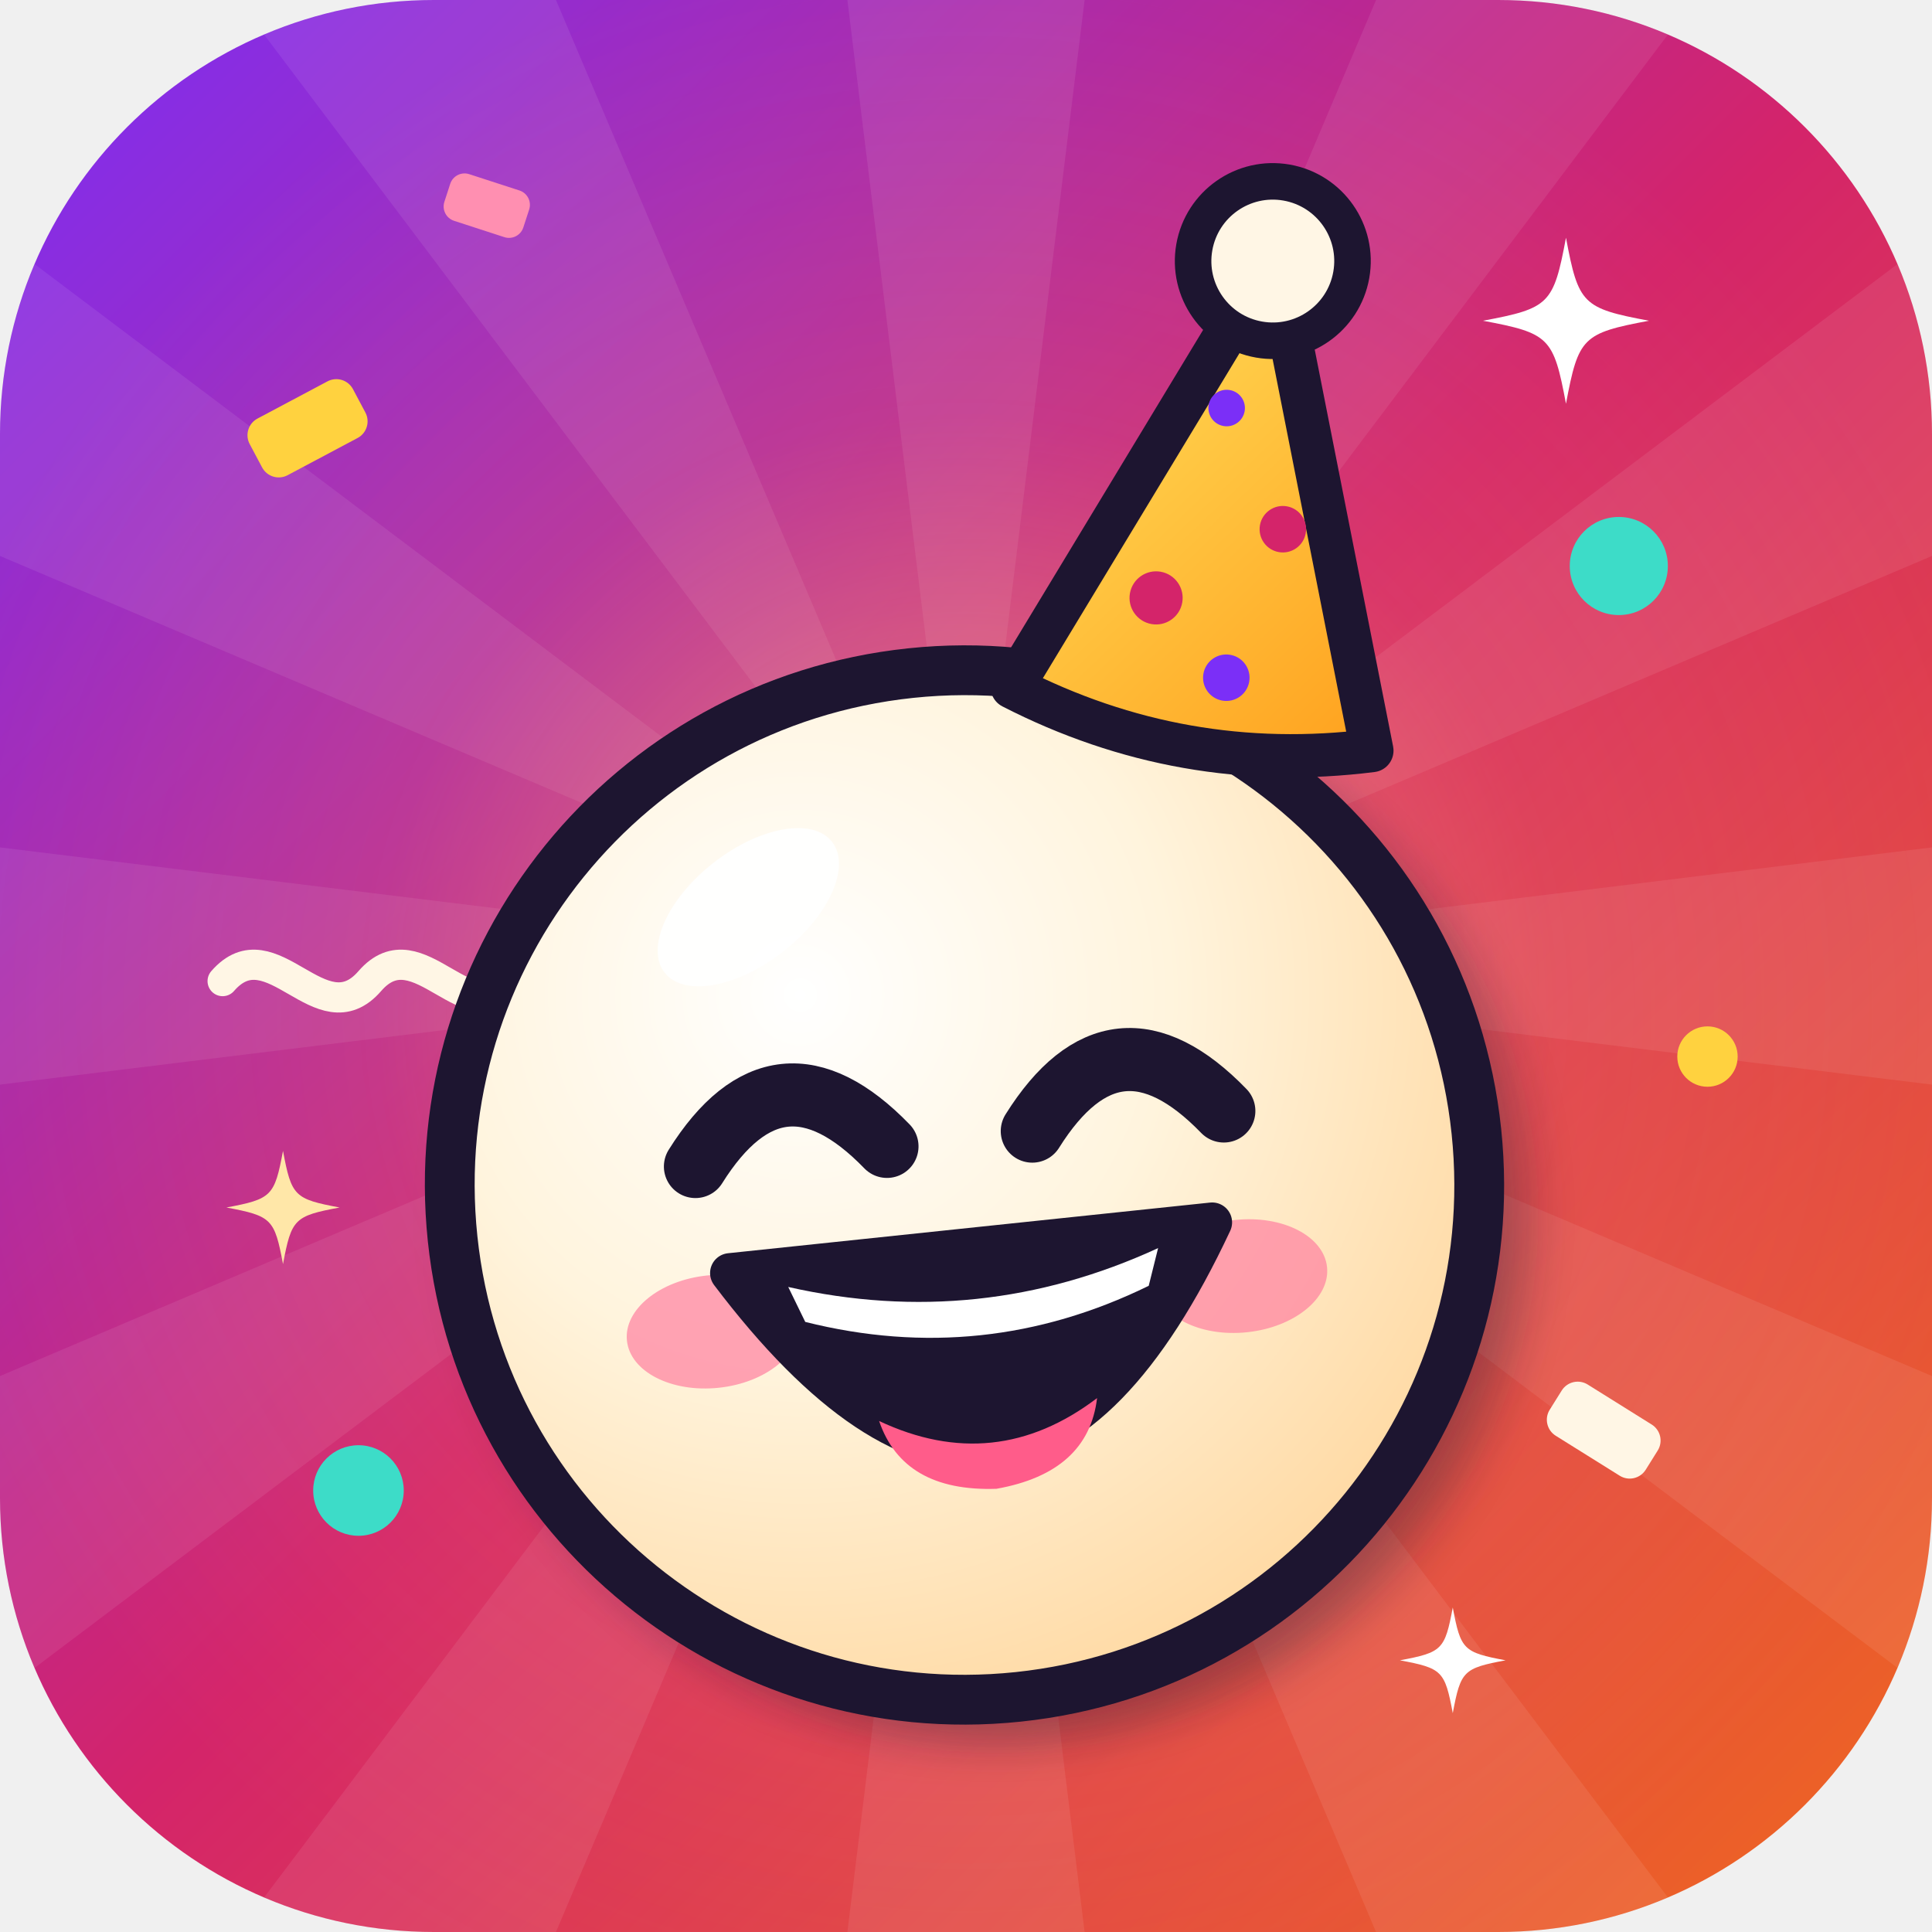
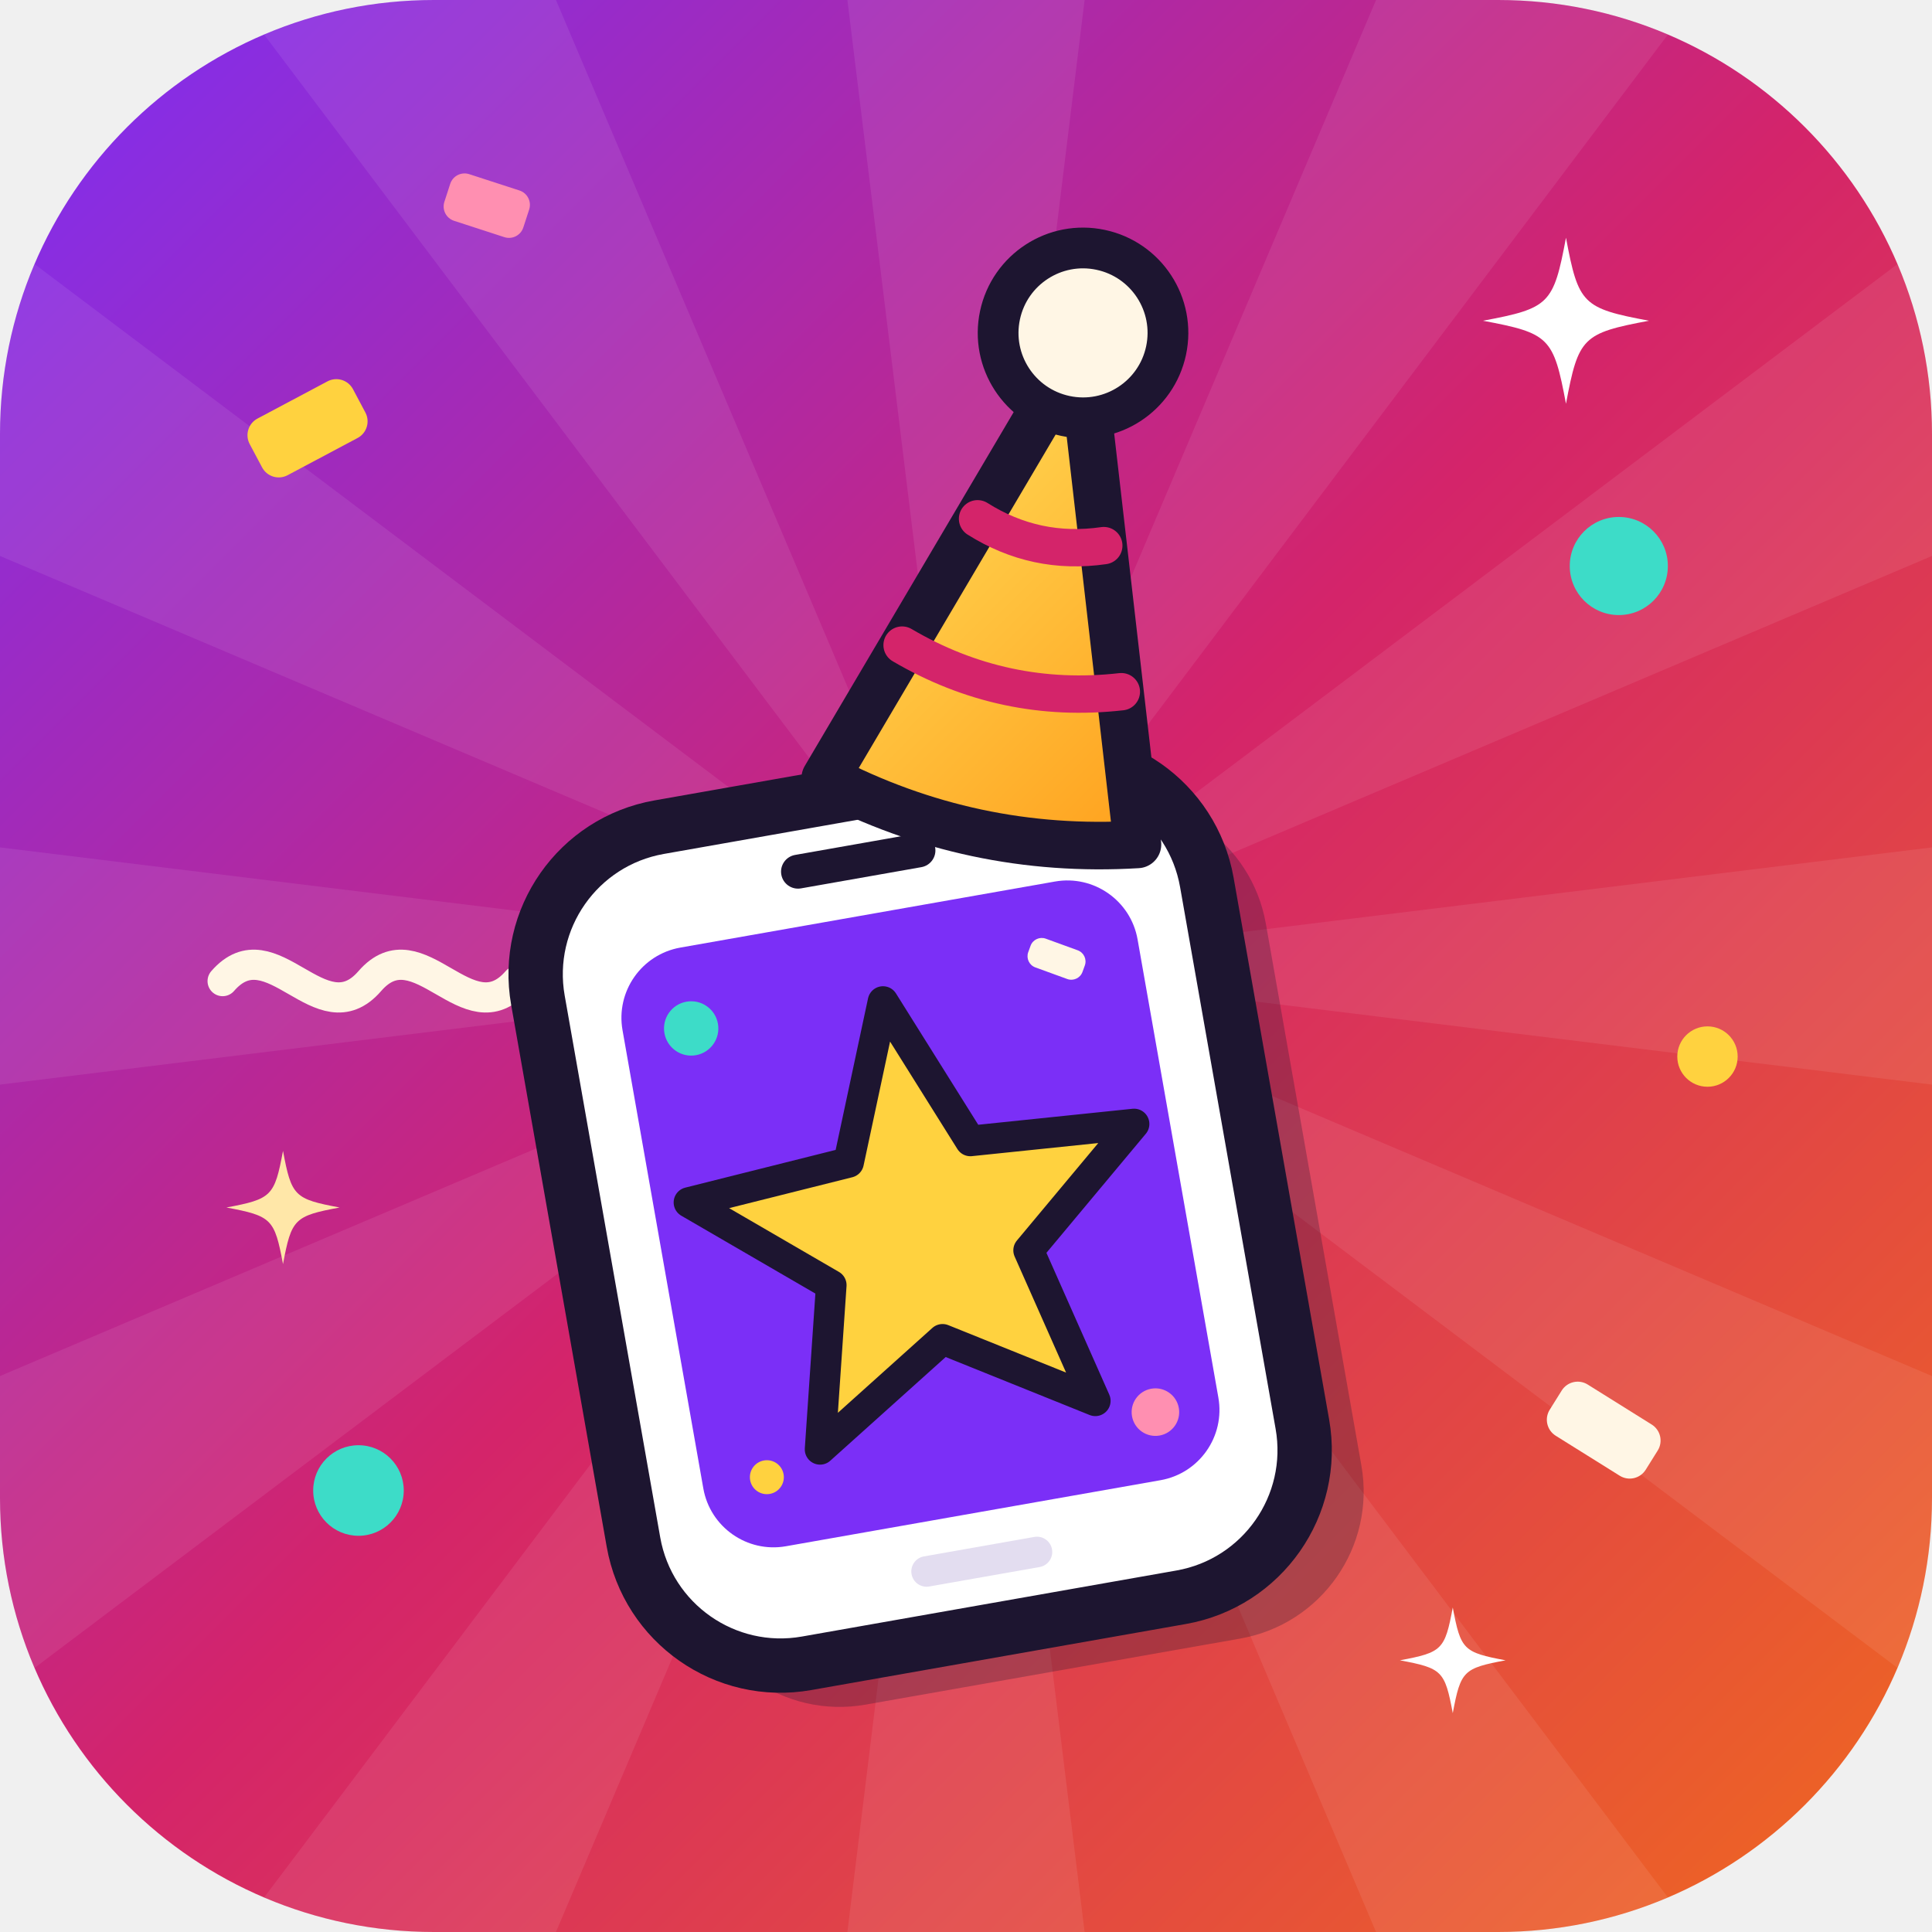
<svg xmlns="http://www.w3.org/2000/svg" viewBox="0 0 1024 1024" role="img" aria-label="Gleefy">
  <defs>
    <linearGradient id="bg" x1="0" y1="0" x2="1" y2="1">
      <stop offset="0" stop-color="#7B2FF7" />
      <stop offset="0.5" stop-color="#D4246A" />
      <stop offset="1" stop-color="#F06A1D" />
    </linearGradient>
-     <radialGradient id="glow" cx="0.5" cy="0.52" r="0.55">
-       <stop offset="0" stop-color="#FFE7A8" stop-opacity="0.55" />
-       <stop offset="0.55" stop-color="#FFB86B" stop-opacity="0.12" />
-       <stop offset="1" stop-color="#FFB86B" stop-opacity="0" />
-     </radialGradient>
-     <radialGradient id="skin" cx="0.36" cy="0.3" r="0.8">
-       <stop offset="0" stop-color="#FFFFFF" />
-       <stop offset="0.45" stop-color="#FFF4DD" />
-       <stop offset="1" stop-color="#FFD59A" />
-     </radialGradient>
    <linearGradient id="hat" x1="0" y1="0" x2="1" y2="1">
      <stop offset="0" stop-color="#FFE15C" />
      <stop offset="1" stop-color="#FF9F1C" />
    </linearGradient>
-     <filter id="soft" x="-20%" y="-20%" width="140%" height="140%">
-       <feGaussianBlur stdDeviation="14" />
-     </filter>
  </defs>
  <clipPath id="r">
    <rect width="1024" height="1024" rx="230" />
  </clipPath>
  <g clip-path="url(#r)">
    <rect width="1024" height="1024" fill="url(#bg)" />
    <g fill="#FFFFFF" opacity="0.08">
      <path d="M512 512 L1405.292 402.318 L1405.292 621.682Z" />
      <path d="M512 512 L1340.454 863.658 L1230.772 1053.634Z" />
      <path d="M512 512 L1053.634 1230.772 L863.658 1340.454Z" />
      <path d="M512 512 L621.682 1405.292 L402.318 1405.292Z" />
      <path d="M512 512 L160.342 1340.454 L-29.634 1230.772Z" />
      <path d="M512 512 L-206.772 1053.634 L-316.454 863.658Z" />
      <path d="M512 512 L-381.292 621.682 L-381.292 402.318Z" />
      <path d="M512 512 L-316.454 160.342 L-206.772 -29.634Z" />
      <path d="M512 512 L-29.634 -206.772 L160.342 -316.454Z" />
      <path d="M512 512 L402.318 -381.292 L621.682 -381.292Z" />
      <path d="M512 512 L863.658 -316.454 L1053.634 -206.772Z" />
      <path d="M512 512 L1230.772 -29.634 L1340.454 160.342Z" />
    </g>
-     <rect width="1024" height="1024" fill="url(#glow)" />
    <g stroke="none">
      <rect x="132" y="210" width="62" height="34" rx="10" fill="#FFD23F" transform="rotate(-28 163 227)" />
      <circle cx="858" cy="300" r="26" fill="#3DDCC8" />
      <rect x="820" y="742" width="60" height="32" rx="10" fill="#FFF6E5" transform="rotate(32 850 758)" />
      <circle cx="190" cy="790" r="24" fill="#3DDCC8" />
      <rect x="236" y="96" width="44" height="26" rx="8" fill="#FF8FB1" transform="rotate(18 258 109)" />
      <circle cx="905" cy="560" r="16" fill="#FFD23F" />
      <path d="M118 520c26-30 52 30 78 0s52 30 78 0" fill="none" stroke="#FFF6E5" stroke-width="16" stroke-linecap="round" />
      <path transform="translate(830 170) scale(1.1)" d="M0-40C6-8 8-6 40 0C8 6 6 8 0 40C-6 8-8 6-40 0C-8-6-6-8 0-40Z" fill="#FFFFFF" />
      <path transform="translate(150 640) scale(0.75)" d="M0-40C6-8 8-6 40 0C8 6 6 8 0 40C-6 8-8 6-40 0C-8-6-6-8 0-40Z" fill="#FFE7A8" />
      <path transform="translate(770 880) scale(0.7)" d="M0-40C6-8 8-6 40 0C8 6 6 8 0 40C-6 8-8 6-40 0C-8-6-6-8 0-40Z" fill="#FFFFFF" />
    </g>
  </g>
-   <g transform="translate(512 512) scale(0.88) translate(-515 -448)">
-     <g transform="rotate(-6 512 560)">
-       <circle cx="530" cy="600" r="318" fill="#1D1530" opacity="0.35" filter="url(#soft)" />
-       <g stroke="#1D1530" stroke-linejoin="round" stroke-linecap="round">
-         <circle cx="512" cy="580" r="310" fill="url(#skin)" stroke-width="30" />
-         <ellipse cx="400" cy="400" rx="64" ry="34" fill="#FFFFFF" stroke="none" opacity="0.9" transform="rotate(-32 400 400)" />
-         <ellipse cx="352" cy="652" rx="52" ry="34" fill="#FF7FA0" stroke="none" opacity="0.7" />
-         <ellipse cx="672" cy="652" rx="52" ry="34" fill="#FF7FA0" stroke="none" opacity="0.7" />
-         <path d="M352 552q58-74 116 0M556 552q58-74 116 0" fill="none" stroke-width="38" />
-         <path d="M366 618Q512 860 658 618Z" fill="#1D1530" stroke-width="24" />
-         <path d="M400 630Q512 668 624 630L616 652Q512 690 408 652Z" fill="#FFFFFF" stroke="none" />
-         <path d="M446 716q66 40 132 0q-10 44-66 48q-56-4-66-48z" fill="#FF5C8A" stroke="none" />
+   <g transform="translate(512 512) scale(0.9) translate(-539 -465)">
+     <g transform="rotate(-10 512 610)" stroke-linejoin="round" stroke-linecap="round">
+       <g transform="translate(30 30)" opacity="0.28">
+         <rect x="312" y="360" width="400" height="500" rx="88" fill="#1D1530" />
      </g>
-       <g transform="rotate(16 700 230)" stroke="#1D1530" stroke-linejoin="round" stroke-linecap="round">
-         <path d="M592 318 702 34 812 318Q702 352 592 318Z" fill="url(#hat)" stroke-width="26" />
-         <circle cx="668" cy="250" r="16" fill="#D4246A" stroke="none" />
-         <circle cx="736" cy="196" r="14" fill="#D4246A" stroke="none" />
-         <circle cx="718" cy="290" r="14" fill="#7B2FF7" stroke="none" />
-         <circle cx="690" cy="130" r="11" fill="#7B2FF7" stroke="none" />
-         <circle cx="702" cy="38" r="48" fill="#FFF6E5" stroke-width="22" />
+       <rect x="312" y="360" width="400" height="500" rx="88" fill="#FFFFFF" stroke="#1D1530" stroke-width="32" />
+       <rect x="358" y="432" width="308" height="358" rx="42" fill="#7B2FF7" />
+       <rect x="466" y="390" width="92" height="20" rx="10" fill="#1D1530" />
+       <rect x="470" y="810" width="84" height="18" rx="9" fill="#E3DDF0" />
+       <polygon points="512.0,484.0 548.4,573.8 645.1,580.7 571.0,643.2 594.3,737.3 512.0,686.0 429.7,737.3 453.0,643.2 378.9,580.7 475.6,573.8" fill="#FFD23F" stroke="#1D1530" stroke-width="18" />
+       <circle cx="398" cy="480" r="16" fill="#3DDCC8" />
+       <circle cx="628" cy="750" r="14" fill="#FF8FB1" />
+       <rect x="600" y="468" width="34" height="18" rx="7" fill="#FFF6E5" transform="rotate(30 617 477)" />
+       <circle cx="396" cy="748" r="10" fill="#FFD23F" />
+       <g transform="rotate(22 590 380)" stroke="#1D1530">
+         <path d="M496 384 590 104 684 384Q590 410 496 384Z" fill="url(#hat)" stroke-width="28" />
+         <path d="M552 216q38 14 76 0M524 298q66 22 132 0" fill="none" stroke="#D4246A" stroke-width="22" />
+         <circle cx="590" cy="96" r="50" fill="#FFF6E5" stroke-width="24" />
      </g>
    </g>
  </g>
</svg>
